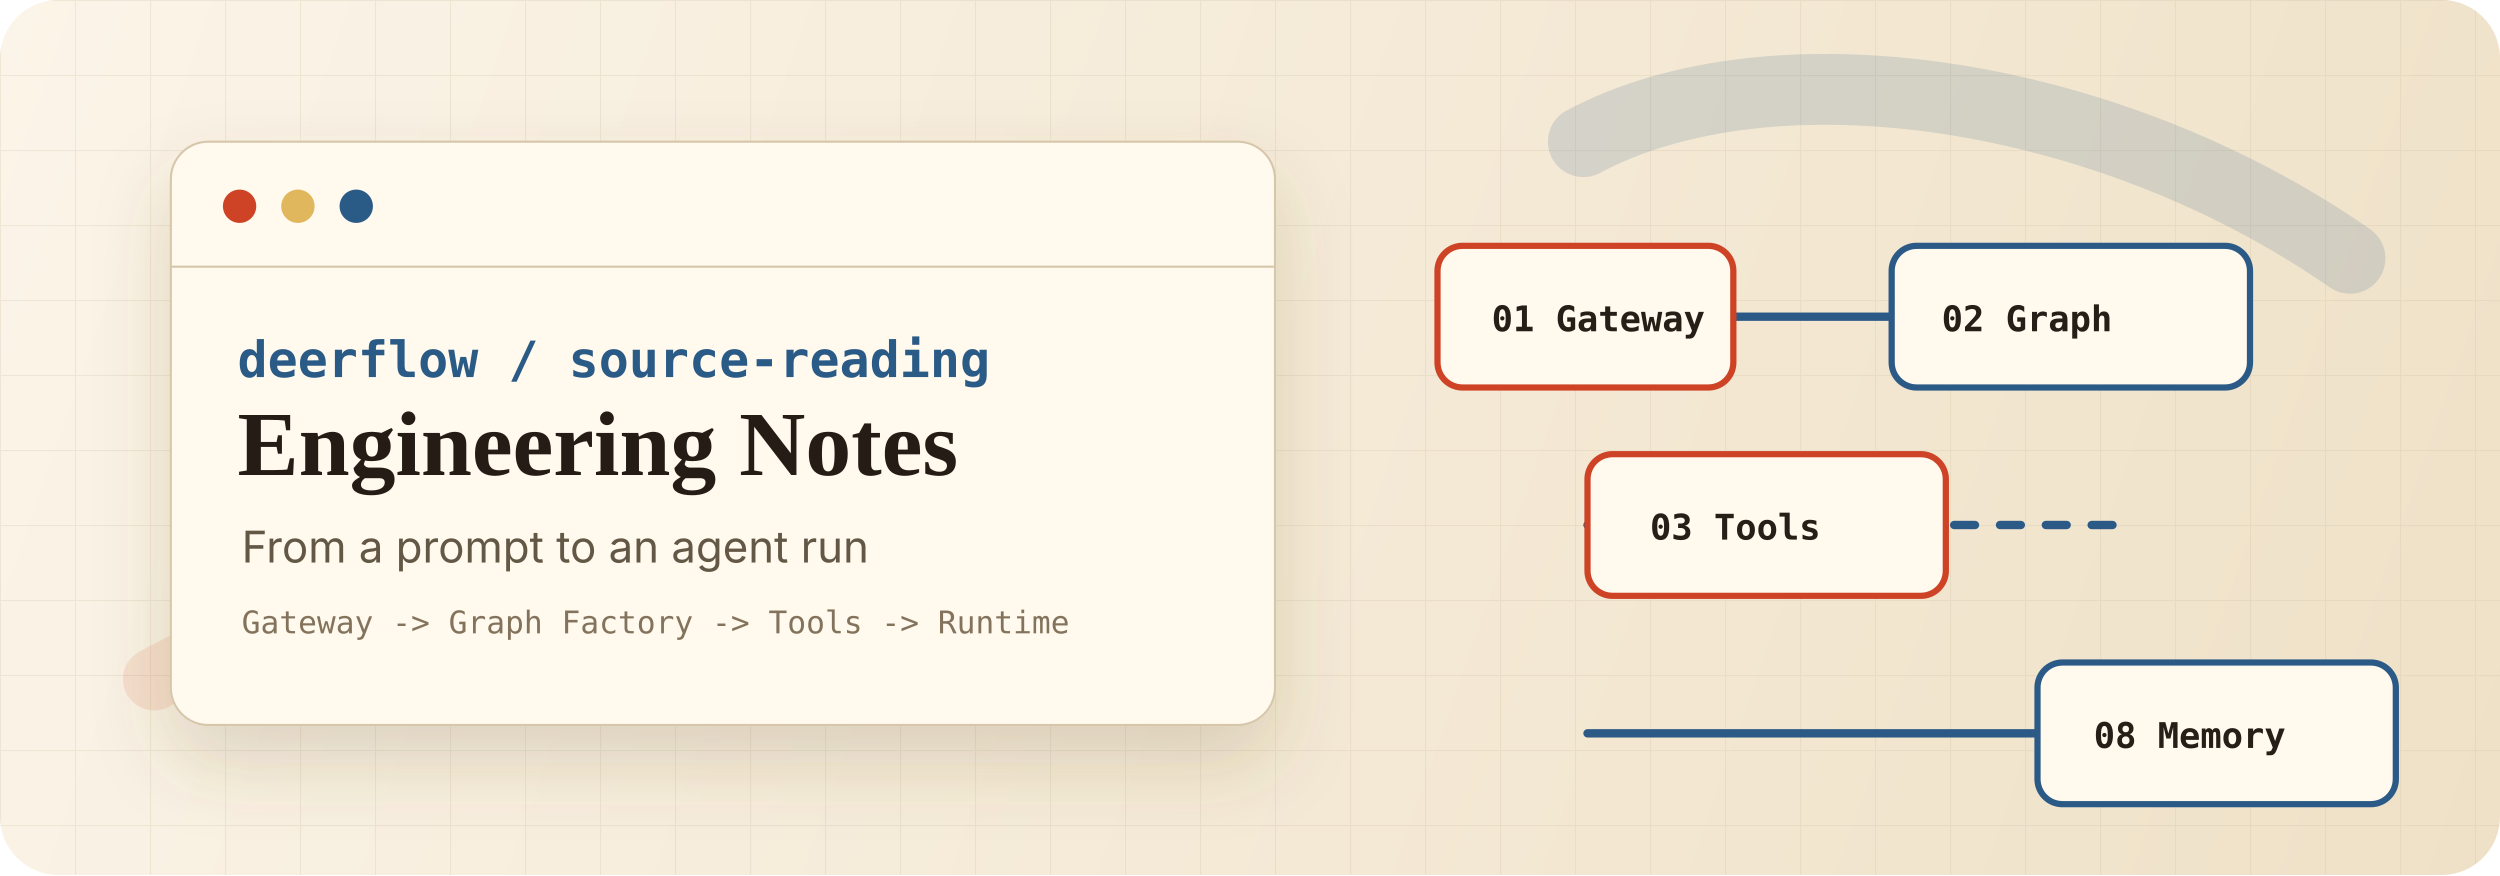
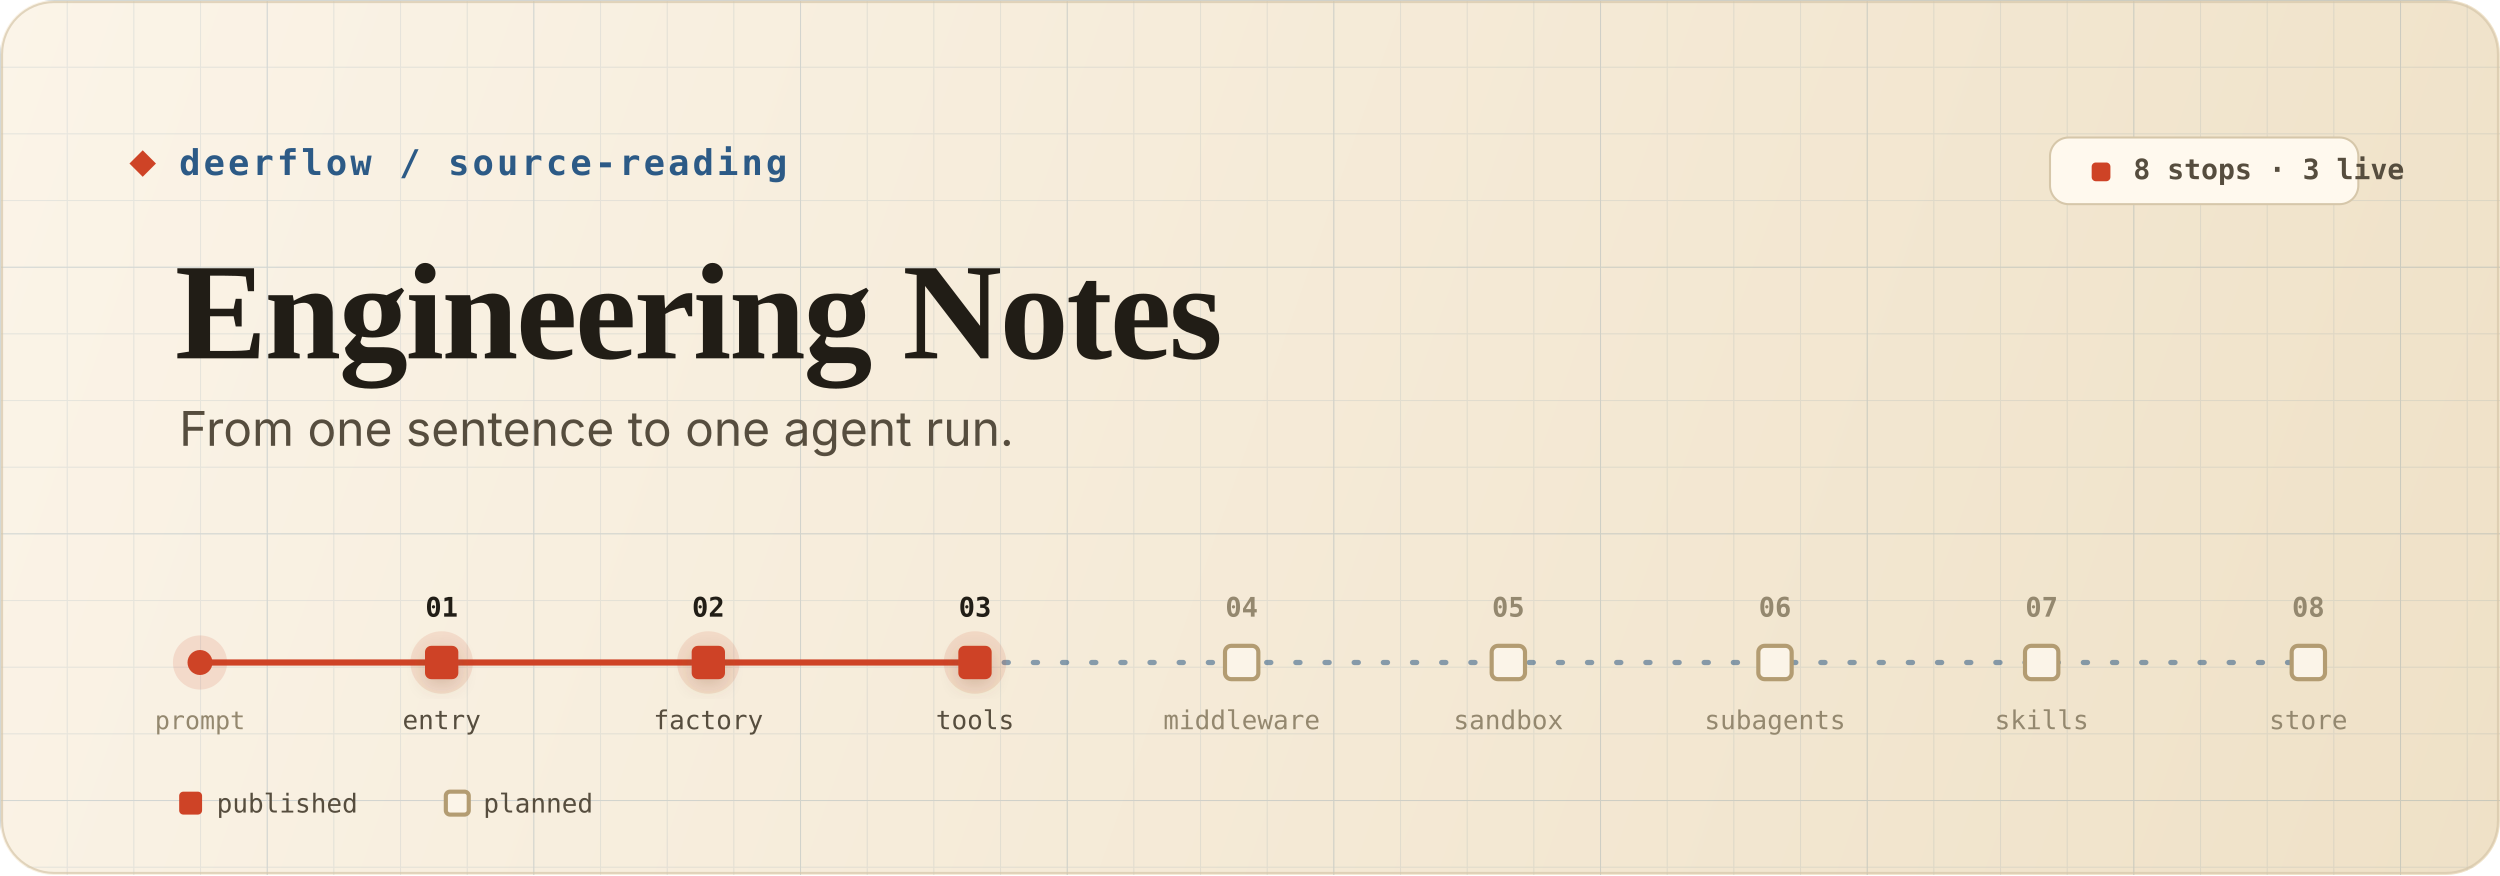
<svg xmlns="http://www.w3.org/2000/svg" width="1200" height="420" viewBox="0 0 1200 420" fill="none" role="img" aria-labelledby="title desc">
  <defs>
    <linearGradient id="paper" x1="0" y1="0" x2="1200" y2="420" gradientUnits="userSpaceOnUse">
      <stop stop-color="#FBF4E8" />
      <stop offset="1" stop-color="#EFE1C7" />
    </linearGradient>
-     <pattern id="grid" width="36" height="36" patternUnits="userSpaceOnUse">
-       <path d="M 36 0 L 0 0 0 36" stroke="#C8B99B" stroke-opacity=".42" stroke-width="1" />
+     <pattern id="grid" width="32" height="32" patternUnits="userSpaceOnUse">
+       <path d="M 32 0 L 0 0 0 32" stroke="#2C5A86" stroke-opacity=".09" stroke-width="1" />
    </pattern>
-     <filter id="shadow" x="-20%" y="-20%" width="140%" height="140%">
-       <feDropShadow dx="0" dy="18" stdDeviation="18" flood-color="#6B5335" flood-opacity=".18" />
+     <pattern id="gridMajor" width="128" height="128" patternUnits="userSpaceOnUse">
+       <path d="M 128 0 L 0 0 0 128" stroke="#2C5A86" stroke-opacity=".10" stroke-width="1" />
+     </pattern>
+     <filter id="nodeShadow" x="-60%" y="-60%" width="220%" height="220%">
+       <feDropShadow dx="0" dy="3" stdDeviation="4" flood-color="#6B5335" flood-opacity=".22" />
    </filter>
  </defs>
-   <rect width="1200" height="420" rx="28" fill="url(#paper)" />
-   <rect width="1200" height="420" rx="28" fill="url(#grid)" opacity=".55" />
-   <path d="M760 68 C850 20 1010 42 1128 124" stroke="#2C5A86" stroke-opacity=".16" stroke-width="34" stroke-linecap="round" />
-   <path d="M74 326 C204 256 360 254 486 314" stroke="#CE4326" stroke-opacity=".12" stroke-width="30" stroke-linecap="round" />
-   <g filter="url(#shadow)">
-     <rect x="82" y="68" width="530" height="280" rx="18" fill="#FFF9EE" stroke="#D6C7AA" />
-     <path d="M82 128 H612" stroke="#D6C7AA" />
-     <circle cx="115" cy="99" r="8" fill="#CE4326" />
-     <circle cx="143" cy="99" r="8" fill="#E0B75B" />
-     <circle cx="171" cy="99" r="8" fill="#2C5A86" />
-     <text x="114" y="181" fill="#2C5A86" font-family="ui-monospace, SFMono-Regular, Menlo, Consolas, monospace" font-size="24" font-weight="700">deerflow / source-reading</text>
-     <text x="114" y="228" fill="#251F18" font-family="Georgia, 'Times New Roman', serif" font-size="44" font-weight="700">Engineering Notes</text>
-     <text x="116" y="270" fill="#635845" font-family="ui-sans-serif, system-ui, -apple-system, BlinkMacSystemFont, 'Segoe UI', sans-serif" font-size="21">From a prompt to an agent run</text>
-     <text x="116" y="304" fill="#83735B" font-family="ui-monospace, SFMono-Regular, Menlo, Consolas, monospace" font-size="15">Gateway -&gt; Graph Factory -&gt; Tools -&gt; Runtime</text>
-   </g>
-   <g transform="translate(690 80)">
-     <path d="M72 72 H332" stroke="#2C5A86" stroke-width="4" stroke-linecap="round" />
-     <path d="M72 172 H332" stroke="#2C5A86" stroke-width="4" stroke-linecap="round" stroke-dasharray="10 12" />
-     <path d="M72 272 H332" stroke="#2C5A86" stroke-width="4" stroke-linecap="round" />
-     <g>
-       <rect x="0" y="38" width="142" height="68" rx="12" fill="#FFF9EE" stroke="#CE4326" stroke-width="3" />
-       <text x="26" y="79" fill="#251F18" font-family="ui-monospace, SFMono-Regular, Menlo, Consolas, monospace" font-size="17" font-weight="700">01 Gateway</text>
+   <rect width="1200" height="420" rx="26" fill="url(#paper)" />
+   <rect width="1200" height="420" rx="26" fill="url(#grid)" />
+   <rect width="1200" height="420" rx="26" fill="url(#gridMajor)" />
+   <rect x="1" y="1" width="1198" height="418" rx="25" fill="none" stroke="#D6C7AA" stroke-opacity=".7" />
+   <rect x="64" y="74" width="9" height="9" fill="#CE4326" transform="rotate(45 68.5 78.5)" />
+   <text x="86" y="84" fill="#2C5A86" font-family="ui-monospace, SFMono-Regular, Menlo, Consolas, monospace" font-size="17" font-weight="600" letter-spacing="1.5">deerflow / source-reading</text>
+   <text x="84" y="172" fill="#211D16" font-family="Georgia, 'Times New Roman', serif" font-size="66" font-weight="700" letter-spacing="-1">Engineering Notes</text>
+   <text x="86" y="214" fill="#564D3E" font-family="ui-sans-serif, system-ui, -apple-system, 'Segoe UI', sans-serif" font-size="23">From one sentence to one agent run.</text>
+   <rect x="984" y="66" width="148" height="32" rx="9" fill="#FFF9EE" stroke="#D6C7AA" />
+   <rect x="1004" y="78" width="9" height="9" rx="2" fill="#CE4326" />
+   <text x="1024" y="86" fill="#564D3E" font-family="ui-monospace, SFMono-Regular, Menlo, Consolas, monospace" font-size="13.5" font-weight="600">8 stops · 3 live</text>
+   <g>
+     <path d="M96 318 H468" stroke="#CE4326" stroke-width="3" stroke-linecap="round" />
+     <path d="M468 318 H1108" stroke="#2C5A86" stroke-width="2.5" stroke-linecap="round" stroke-opacity=".55" stroke-dasharray="2 12" />
+     <circle cx="96" cy="318" r="13" fill="#CE4326" fill-opacity=".13" />
+     <circle cx="96" cy="318" r="6" fill="#CE4326" />
+     <text x="96" y="350" text-anchor="middle" fill="#94886F" font-family="ui-monospace, SFMono-Regular, Menlo, Consolas, monospace" font-size="12">prompt</text>
+     <g filter="url(#nodeShadow)">
+       <rect x="204" y="310" width="16" height="16" rx="3" fill="#CE4326" />
+       <rect x="332" y="310" width="16" height="16" rx="3" fill="#CE4326" />
+       <rect x="460" y="310" width="16" height="16" rx="3" fill="#CE4326" />
    </g>
-     <g>
-       <rect x="218" y="38" width="172" height="68" rx="12" fill="#FFF9EE" stroke="#2C5A86" stroke-width="3" />
-       <text x="242" y="79" fill="#251F18" font-family="ui-monospace, SFMono-Regular, Menlo, Consolas, monospace" font-size="17" font-weight="700">02 Graph</text>
+     <circle cx="212" cy="318" r="15" fill="#CE4326" fill-opacity=".12" />
+     <circle cx="340" cy="318" r="15" fill="#CE4326" fill-opacity=".12" />
+     <circle cx="468" cy="318" r="15" fill="#CE4326" fill-opacity=".12" />
+     <rect x="588" y="310" width="16" height="16" rx="3" fill="#FBF4E8" stroke="#B39C72" stroke-width="2" />
+     <rect x="716" y="310" width="16" height="16" rx="3" fill="#FBF4E8" stroke="#B39C72" stroke-width="2" />
+     <rect x="844" y="310" width="16" height="16" rx="3" fill="#FBF4E8" stroke="#B39C72" stroke-width="2" />
+     <rect x="972" y="310" width="16" height="16" rx="3" fill="#FBF4E8" stroke="#B39C72" stroke-width="2" />
+     <rect x="1100" y="310" width="16" height="16" rx="3" fill="#FBF4E8" stroke="#B39C72" stroke-width="2" />
+     <g font-family="ui-monospace, SFMono-Regular, Menlo, Consolas, monospace" font-size="13" font-weight="700" text-anchor="middle">
+       <text x="212" y="296" fill="#211D16">01</text>
+       <text x="340" y="296" fill="#211D16">02</text>
+       <text x="468" y="296" fill="#211D16">03</text>
+       <text x="596" y="296" fill="#94886F">04</text>
+       <text x="724" y="296" fill="#94886F">05</text>
+       <text x="852" y="296" fill="#94886F">06</text>
+       <text x="980" y="296" fill="#94886F">07</text>
+       <text x="1108" y="296" fill="#94886F">08</text>
    </g>
-     <g>
-       <rect x="72" y="138" width="172" height="68" rx="12" fill="#FFF9EE" stroke="#CE4326" stroke-width="3" />
-       <text x="102" y="179" fill="#251F18" font-family="ui-monospace, SFMono-Regular, Menlo, Consolas, monospace" font-size="17" font-weight="700">03 Tools</text>
-     </g>
-     <g>
-       <rect x="288" y="238" width="172" height="68" rx="12" fill="#FFF9EE" stroke="#2C5A86" stroke-width="3" />
-       <text x="315" y="279" fill="#251F18" font-family="ui-monospace, SFMono-Regular, Menlo, Consolas, monospace" font-size="17" font-weight="700">08 Memory</text>
+     <g font-family="ui-monospace, SFMono-Regular, Menlo, Consolas, monospace" font-size="12.5" text-anchor="middle">
+       <text x="212" y="350" fill="#564D3E">entry</text>
+       <text x="340" y="350" fill="#564D3E">factory</text>
+       <text x="468" y="350" fill="#564D3E">tools</text>
+       <text x="596" y="350" fill="#94886F">middleware</text>
+       <text x="724" y="350" fill="#94886F">sandbox</text>
+       <text x="852" y="350" fill="#94886F">subagents</text>
+       <text x="980" y="350" fill="#94886F">skills</text>
+       <text x="1108" y="350" fill="#94886F">store</text>
    </g>
  </g>
+   <g font-family="ui-monospace, SFMono-Regular, Menlo, Consolas, monospace" font-size="12.5">
+     <rect x="86" y="380" width="11" height="11" rx="2" fill="#CE4326" />
+     <text x="104" y="390" fill="#564D3E">published</text>
+     <rect x="214" y="380" width="11" height="11" rx="2" fill="#FBF4E8" stroke="#B39C72" stroke-width="2" />
+     <text x="232" y="390" fill="#564D3E">planned</text>
+   </g>
</svg>
